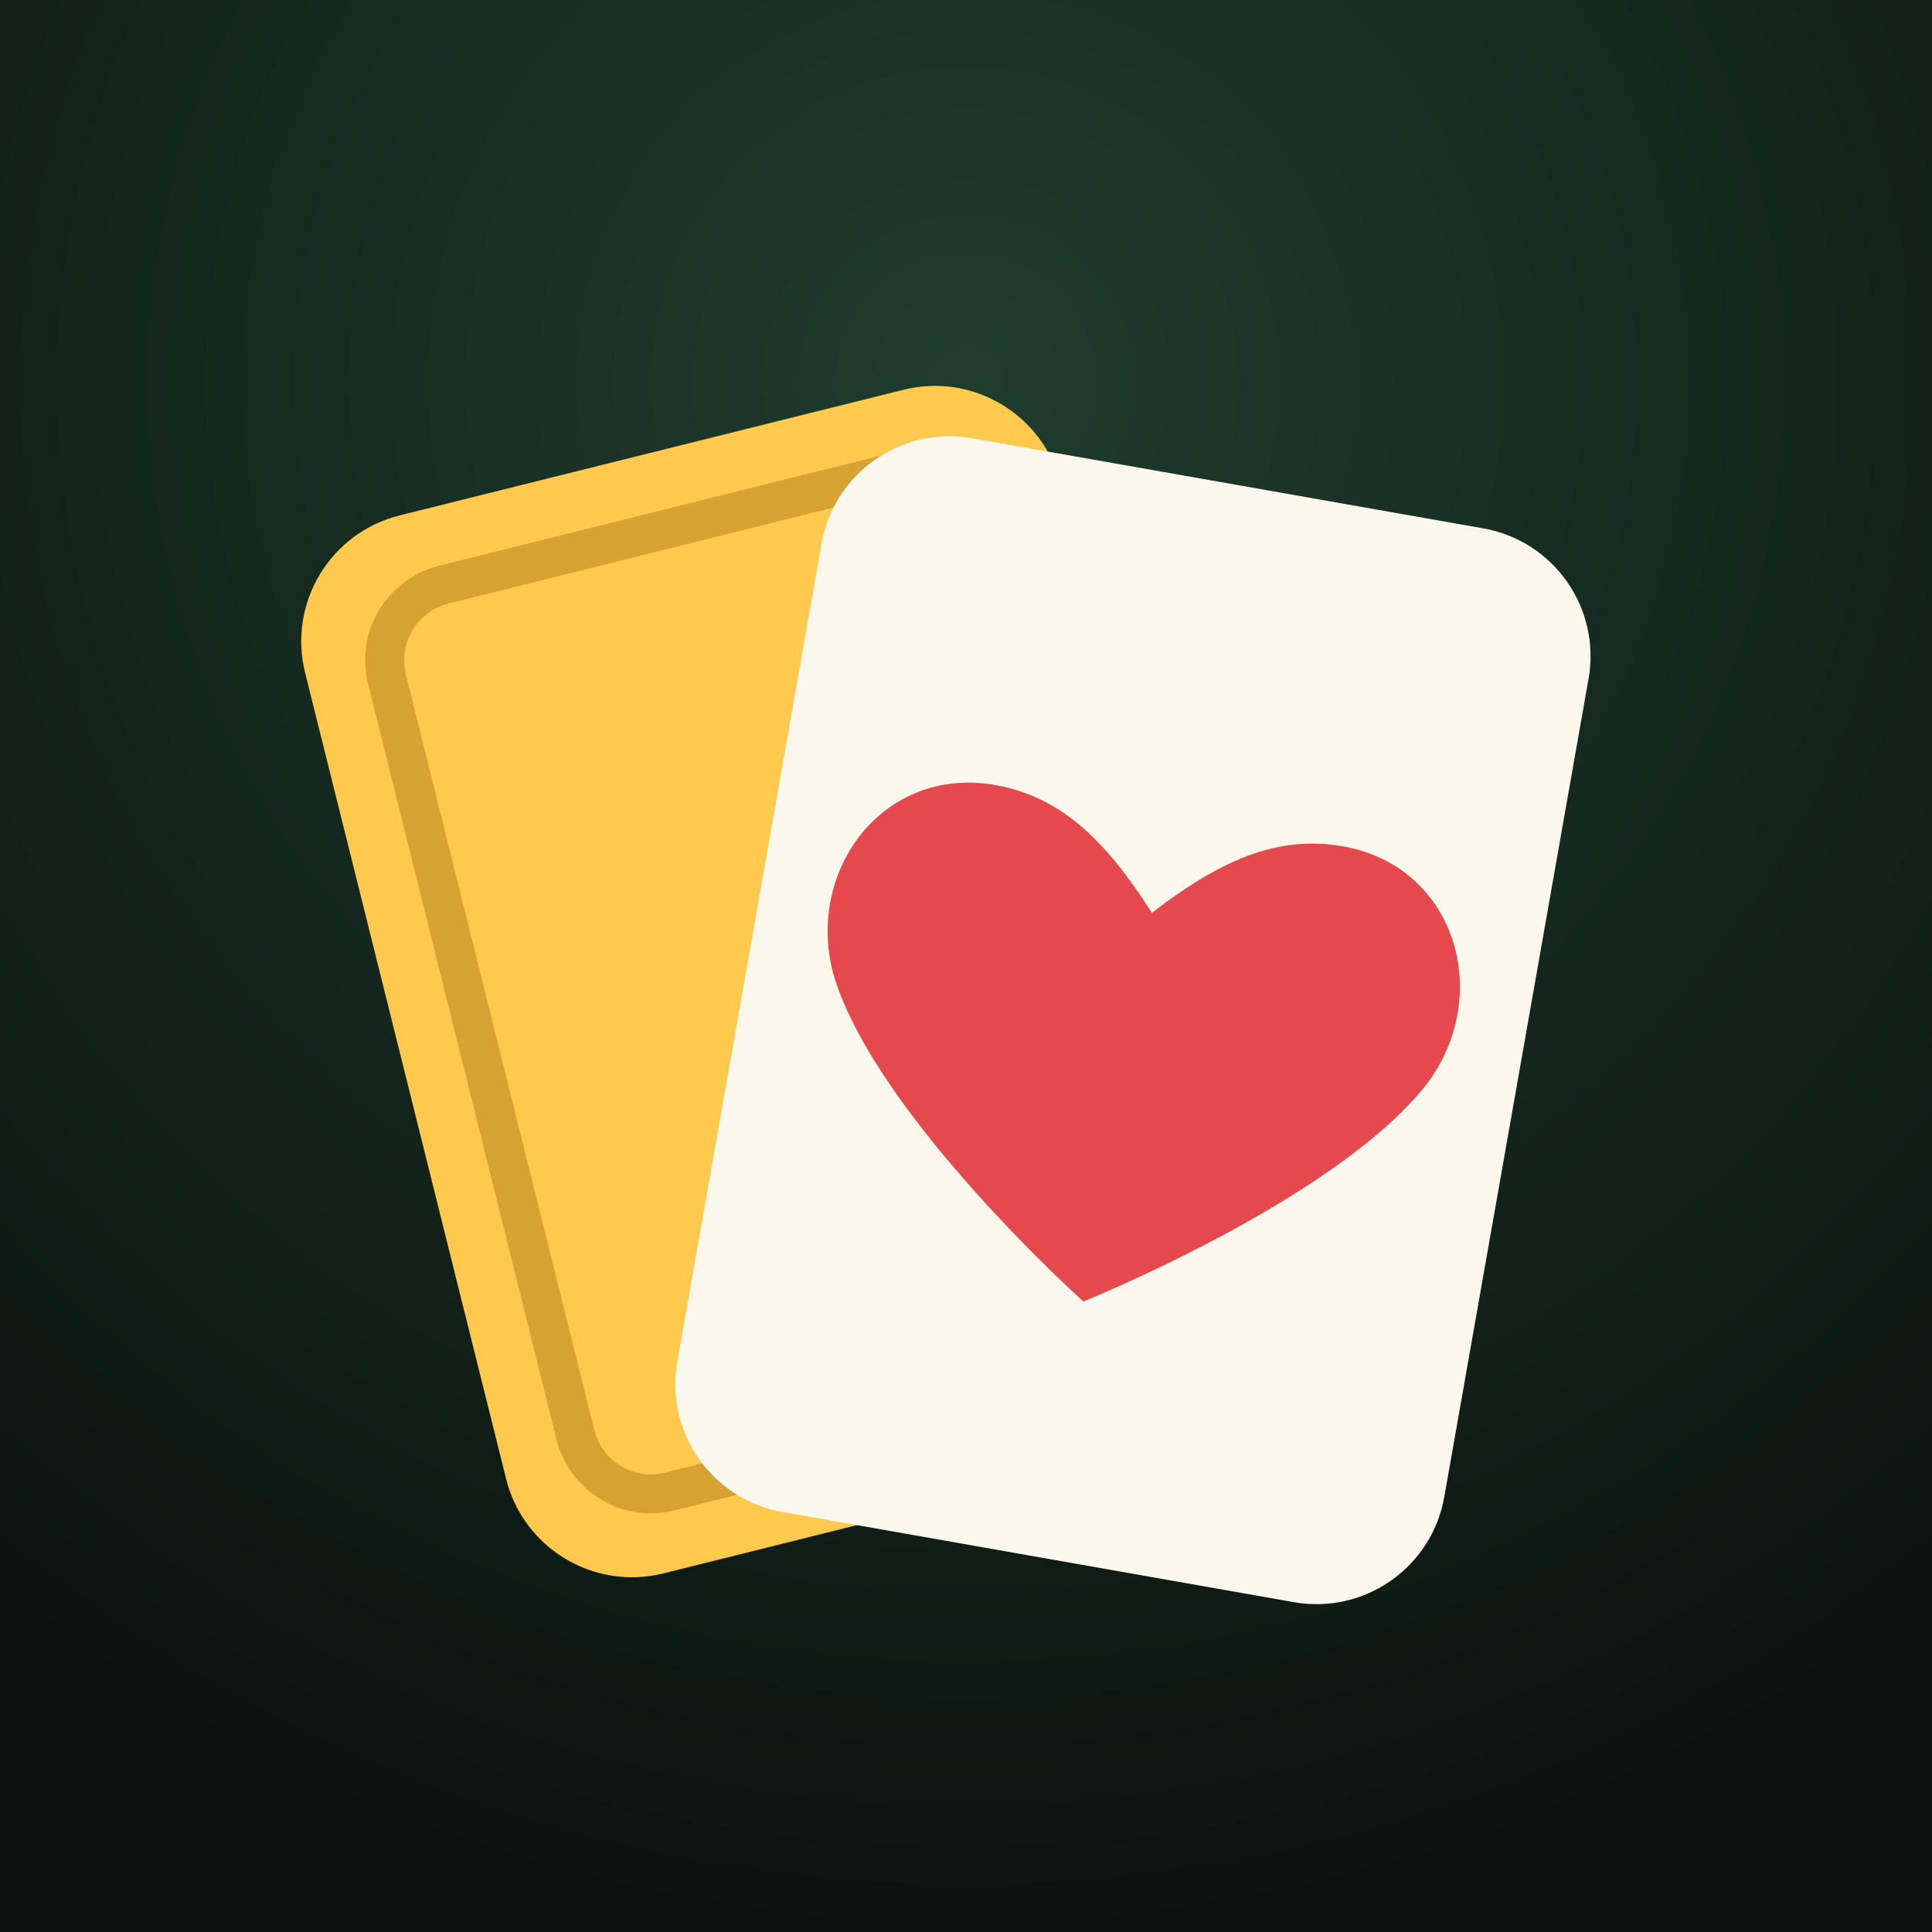
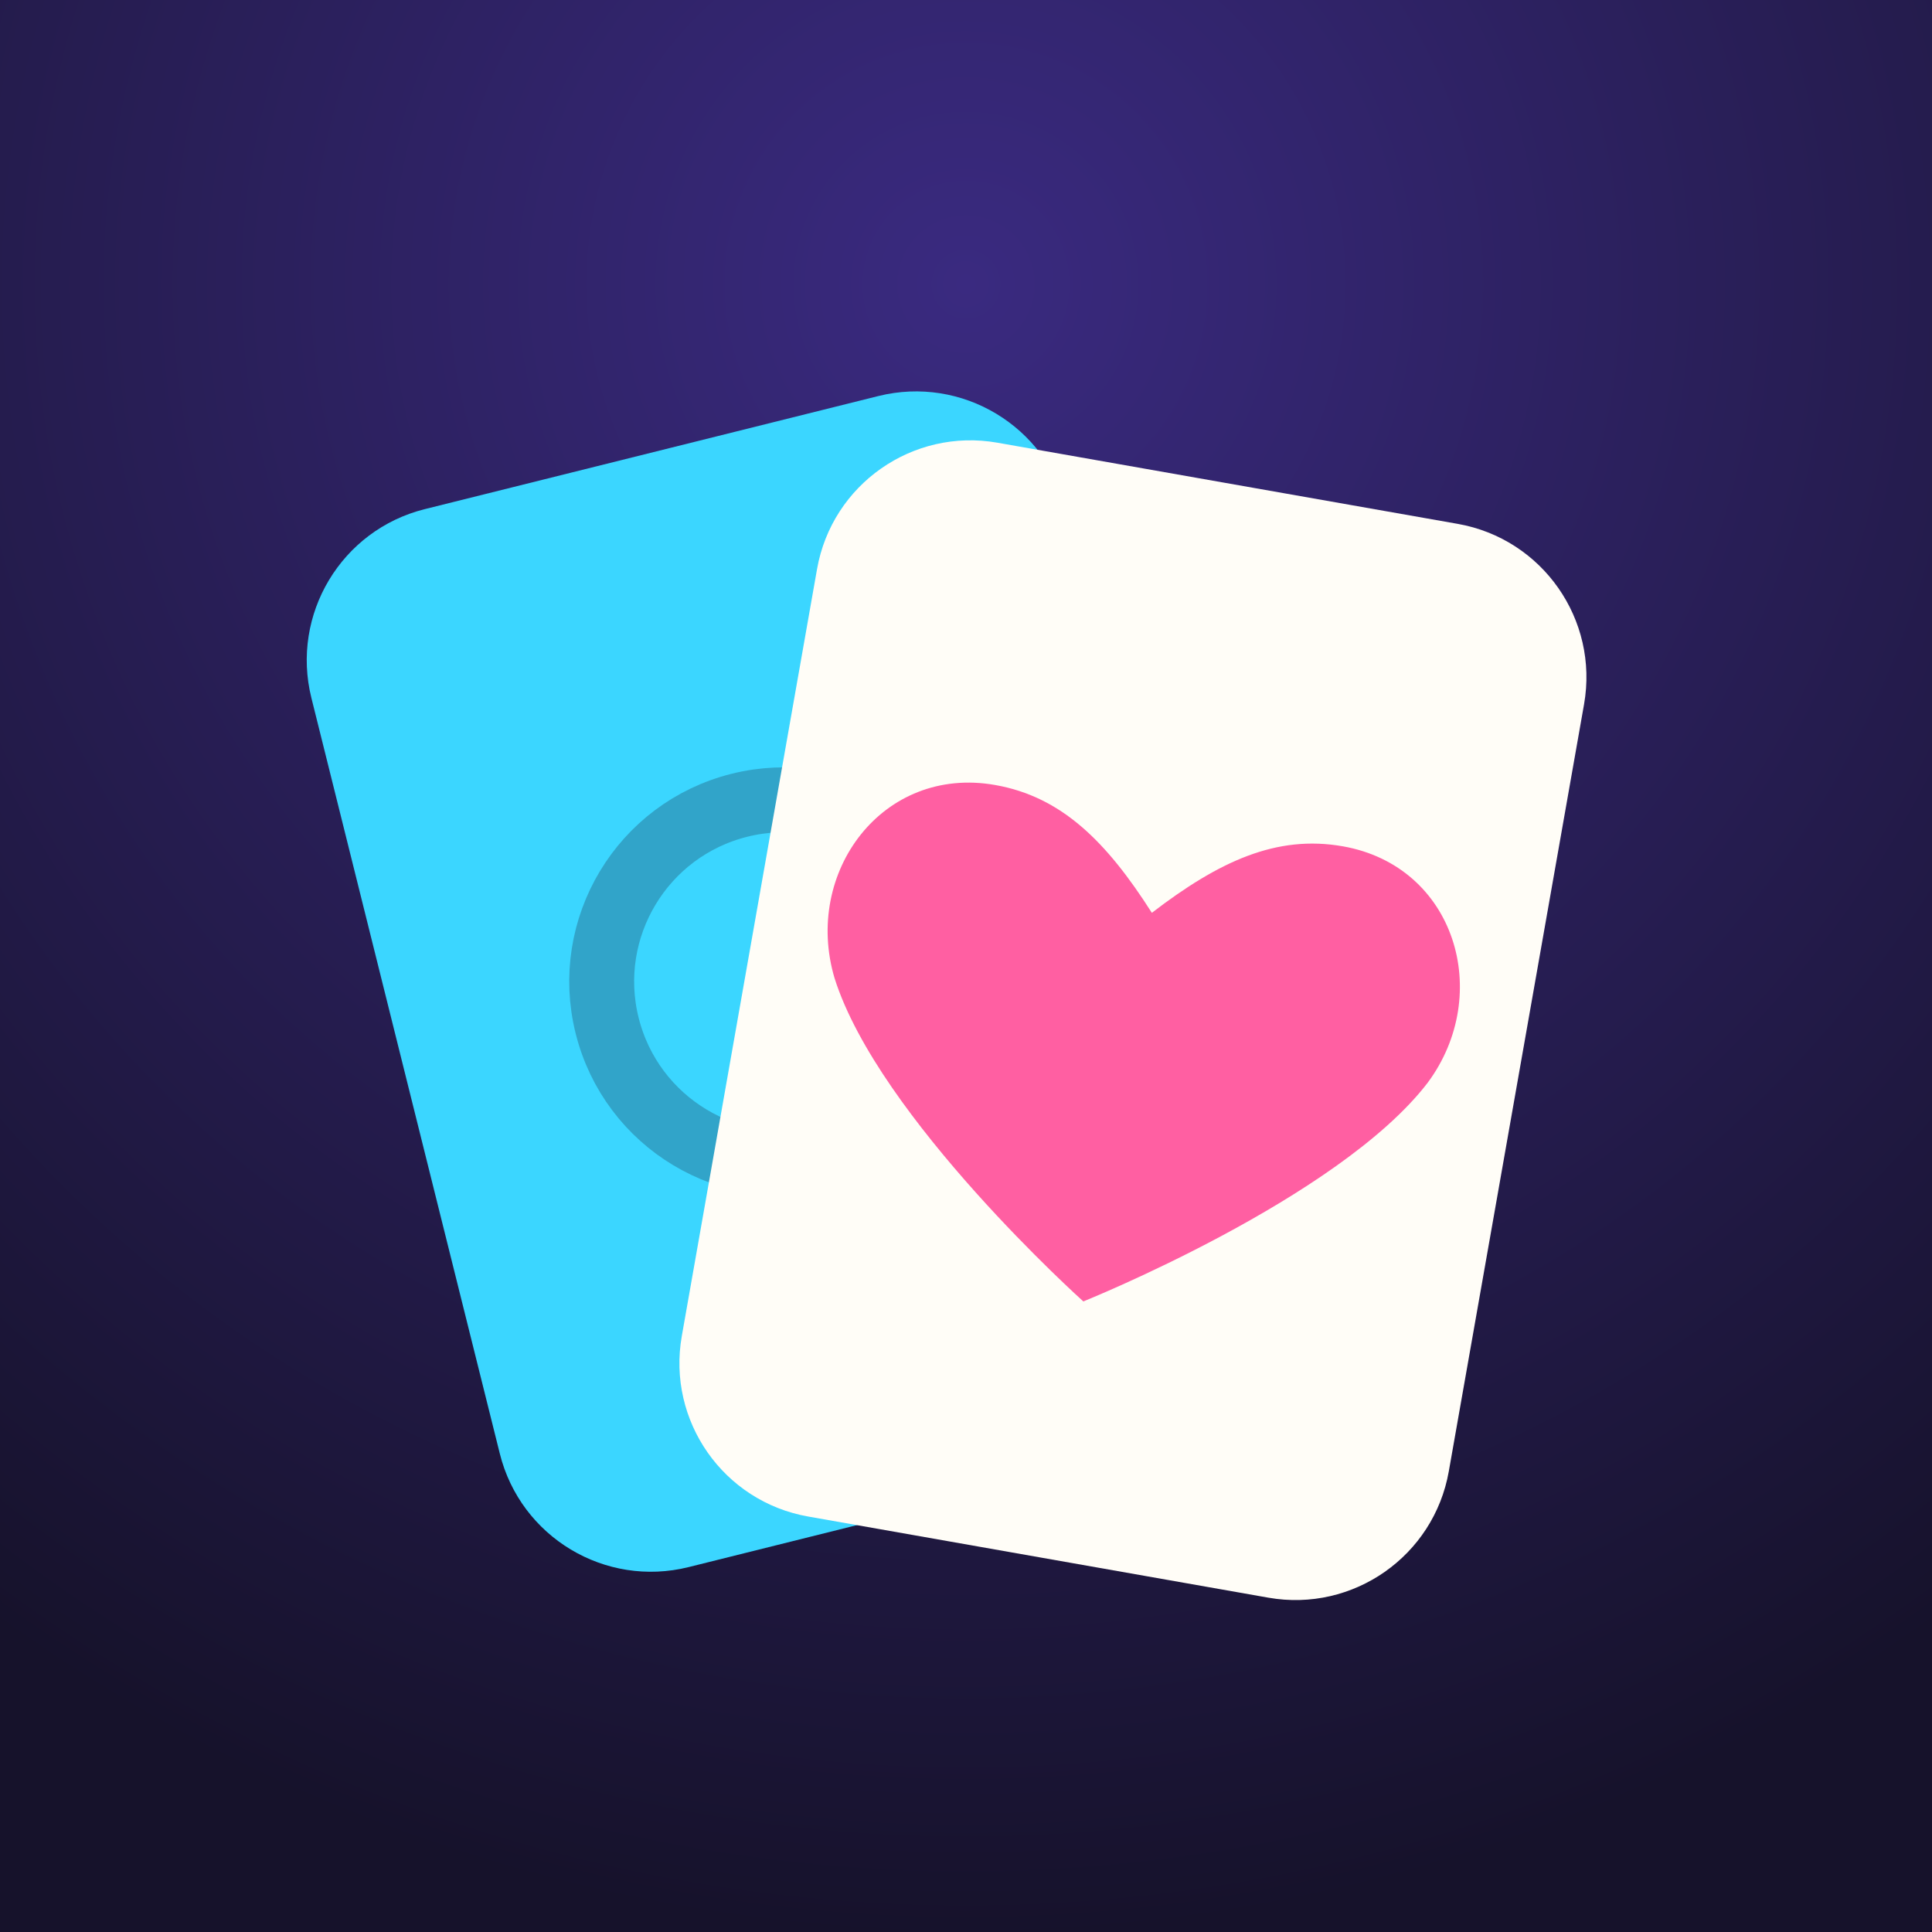
<svg xmlns="http://www.w3.org/2000/svg" viewBox="0 0 64 64">
  <defs>
-     <radialGradient id="g" cx="50%" cy="20%" r="80%">
-       <stop offset="0" stop-color="#1f3d2d" />
-       <stop offset="1" stop-color="#0b1310" />
+     <radialGradient id="g" cx="50%" cy="15%" r="85%">
+       <stop offset="0" stop-color="#3a2a80" />
+       <stop offset="1" stop-color="#16122b" />
    </radialGradient>
  </defs>
  <rect width="64" height="64" fill="url(#g)" />
  <g transform="translate(4.48 4.48) scale(0.86)">
    <g transform="rotate(-14 32 36)">
-       <rect x="11" y="10" width="30" height="42" rx="5" fill="#ffc94d" />
-       <rect x="14" y="13" width="24" height="36" rx="3" fill="none" stroke="#8a5a00" stroke-opacity=".35" stroke-width="1.5" />
+       <rect x="11" y="10" width="30" height="42" rx="6" fill="#3bd6ff" />
+       <circle cx="26" cy="31" r="7" fill="none" stroke="#16122b" stroke-opacity=".25" stroke-width="2.5" />
    </g>
    <g transform="rotate(10 32 36)">
-       <rect x="23" y="12" width="30" height="42" rx="5" fill="#fbf7ec" />
-       <path d="M38 44s-9-5.6-11.6-10.6C24.5 29.6 26.8 25 31.2 25c2.6 0 4.6 1.4 6.8 3.8 2.2-2.4 4.2-3.8 6.8-3.8 4.4 0 6.7 4.6 4.8 8.4C47 38.4 38 44 38 44z" fill="#e5484d" />
+       <rect x="23" y="12" width="30" height="42" rx="6" fill="#fffdf7" />
+       <path d="M38 44s-9-5.6-11.6-10.6C24.5 29.6 26.8 25 31.2 25c2.6 0 4.6 1.4 6.8 3.8 2.2-2.4 4.2-3.8 6.8-3.8 4.4 0 6.7 4.6 4.8 8.4C47 38.4 38 44 38 44z" fill="#ff5fa2" />
    </g>
  </g>
</svg>
